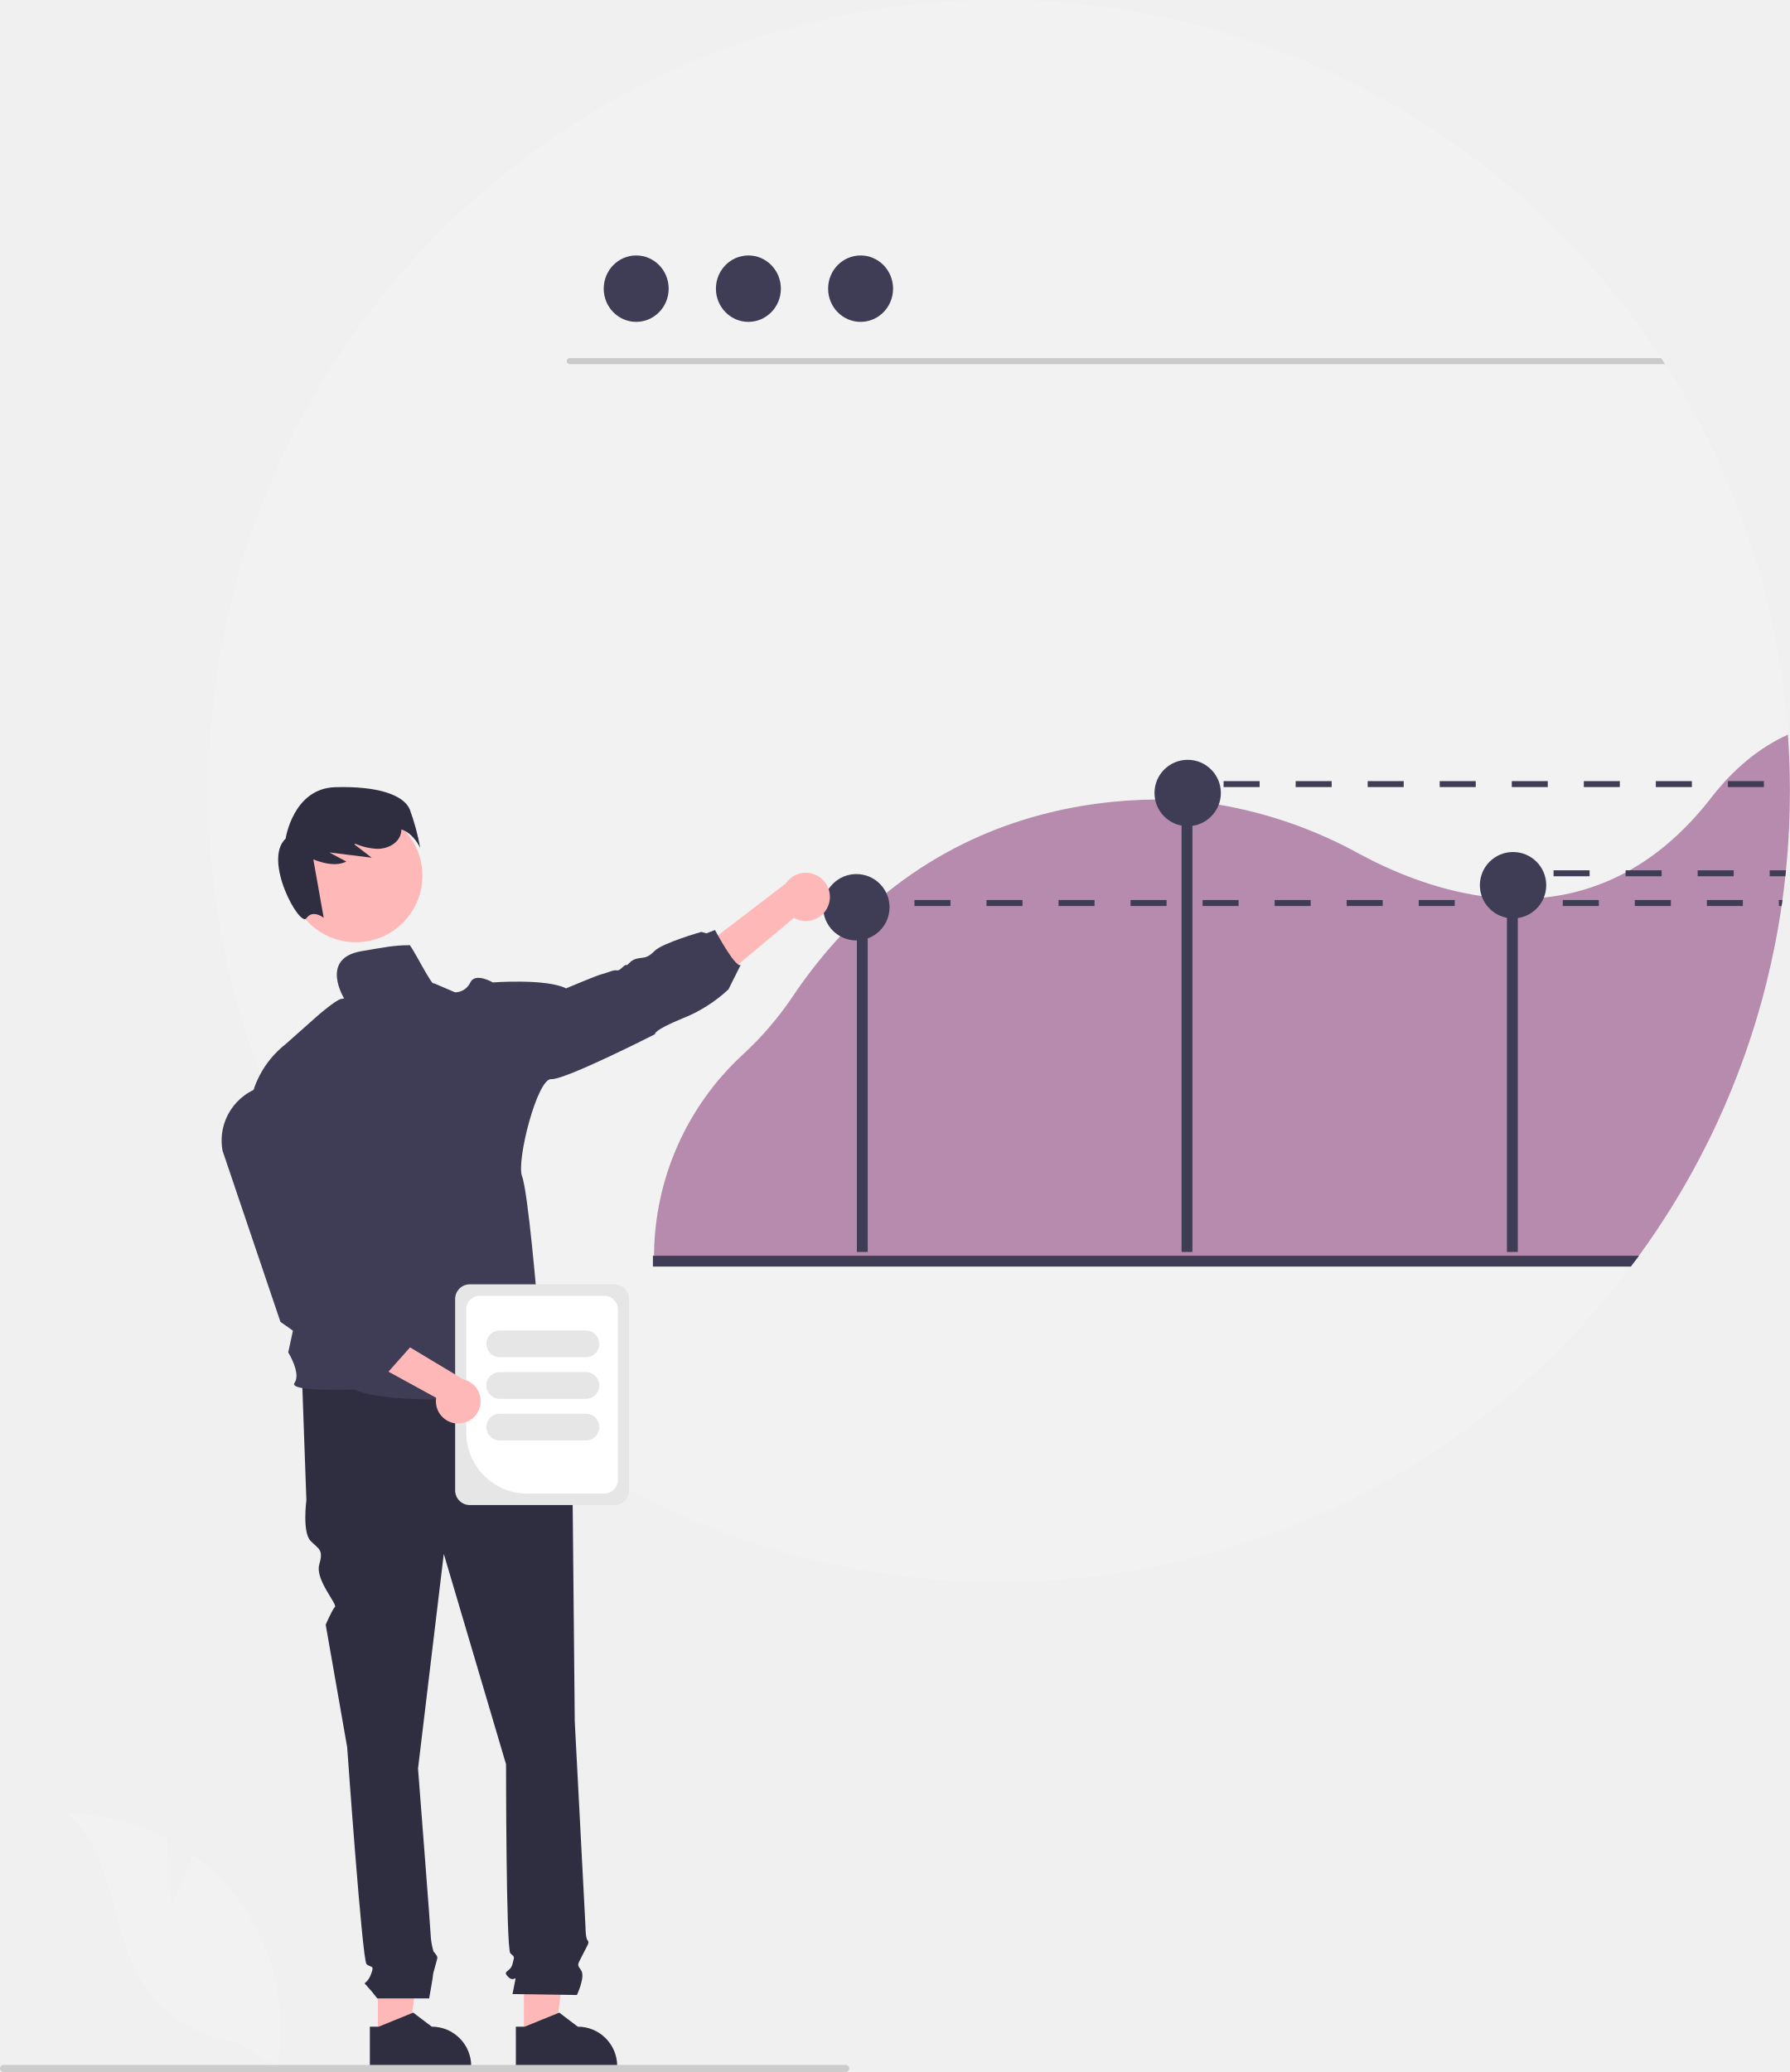
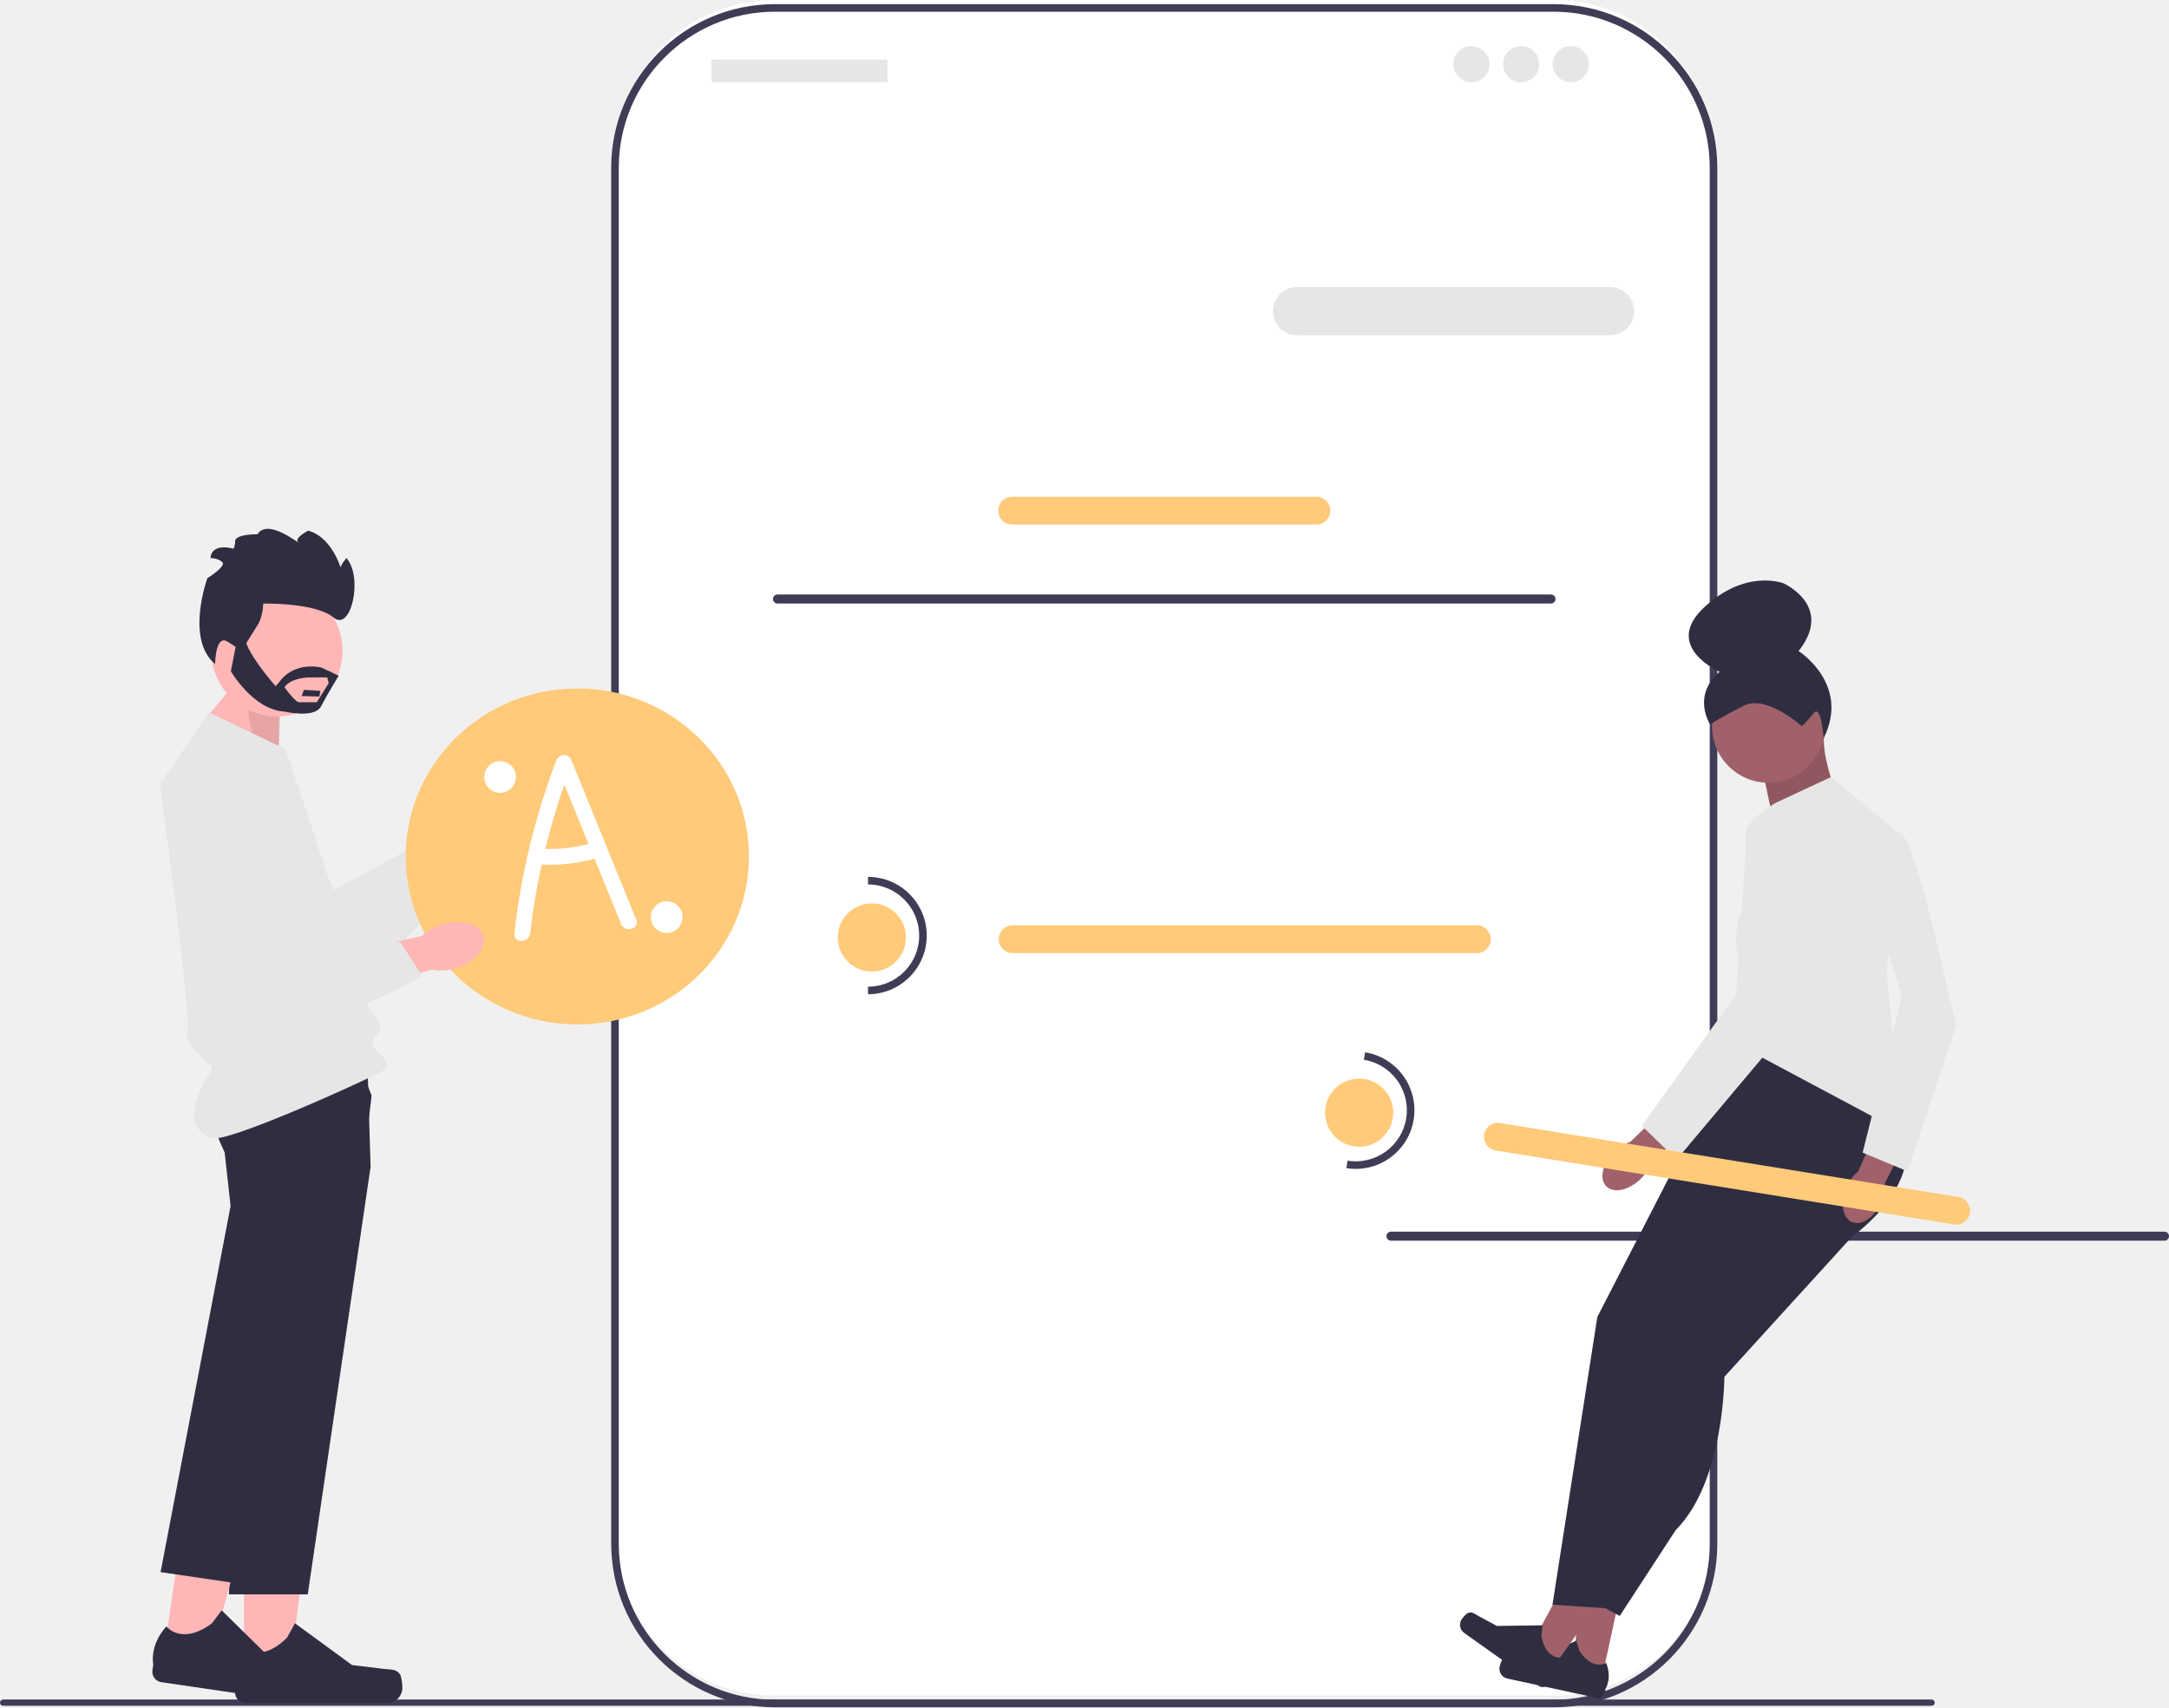
- <svg xmlns="http://www.w3.org/2000/svg" data-name="Layer 1" width="602.107" height="696.919" viewBox="0 0 602.107 696.919">
-   <path d="M901.053,367.541q0,2.97-.07,5.93c-.02,1.29-.06,2.58-.11,3.87-.01.37-.02.73-.04,1.1q-.045,1.065-.09,2.1-.33,6.915-1.02,13.73c-.02.22-.04.44-.06.65-.05.45-.09.9-.15,1.35-.14,1.35-.29,2.7-.46,4.03-.11.9-.22,1.79-.34,2.69-.06.43-.12.86-.17,1.28-.07.47-.13.93-.2,1.39-.03.2-.06.4-.09.61-.1.68-.2,1.37-.31,2.05-.13.89-.27,1.77-.42,2.66q-.21,1.32-.45,2.64c-.15.88-.31,1.76-.47,2.64-.16.89-.33,1.77-.5,2.65q-1.29,6.54-2.88,12.97-.63,2.505-1.29,5-1.095,4.05-2.31,8.06c-.23.74-.46,1.48-.69,2.21-.26.84-.53,1.68-.8,2.51-.27.84-.54,1.67-.82,2.5-.28.83-.56,1.66-.85,2.49-.28.82-.57,1.65-.87,2.47-.29.83-.59,1.65-.89,2.47-.31.82-.61,1.64-.92,2.45q-.93,2.46-1.91,4.87c-.32.81-.65,1.62-.99,2.42q-1.995,4.83-4.18,9.55c-.32.7-.64,1.4-.97,2.09-.22.46-.43.91-.65,1.37-.37.76-.73,1.51-1.1,2.26-.37.76-.75,1.53-1.14,2.3q-1.155,2.28-2.35,4.55c-.79,1.51-1.6,3.02-2.43,4.51s-1.67,2.98-2.52,4.45c-.43.74-.86,1.48-1.29,2.21q-2.595,4.395-5.36,8.69-2.745,4.275-5.67,8.45c-.97,1.39-1.96,2.78-2.96,4.15-.4.55-.8,1.09-1.2,1.63-.49.68-1,1.35-1.51,2.02a265.809,265.809,0,0,1-382.97,44.18q-4.38-3.66-8.6-7.5a267.376,267.376,0,0,1-46.71-55.98c-1.61-2.59-3.19-5.21-4.71-7.85a264.766,264.766,0,0,1-35.51-132.87c0-146.91,119.09-266,266-266a265.777,265.777,0,0,1,222.68,120.44c.44.67.88,1.35,1.32,2.03a264.422,264.422,0,0,1,41.33,124.62Q901.058,357.991,901.053,367.541Z" transform="translate(-298.9467 -101.5407)" fill="#f2f2f2" />
-   <path d="M859.053,224.011h-368.45a1.015,1.015,0,0,1,0-2.03h367.13C858.173,222.651,858.613,223.331,859.053,224.011Z" transform="translate(-298.9467 -101.5407)" fill="#cacaca" />
-   <ellipse cx="214.01" cy="97.09" rx="10.925" ry="11.169" fill="#3f3d56" />
-   <ellipse cx="251.753" cy="97.09" rx="10.925" ry="11.169" fill="#3f3d56" />
-   <ellipse cx="289.495" cy="97.09" rx="10.925" ry="11.169" fill="#3f3d56" />
-   <path d="M900.383,348.631c-9.61,4.37-18.22,11.43-25.74,21.14-8.69,11.23-18,19.14-27.51,24.5-.45.25-.89.49-1.34.73a73.528,73.528,0,0,1-27.51,8.43,83.499,83.499,0,0,1-8.76.42c-1.22-.01-2.44-.04-3.65-.1-2.87-.14-5.71-.42-8.5-.82-16.02-2.28-30.51-8.44-41.24-14.23a150.088,150.088,0,0,0-47.21-16.52q-4.44-.735-8.86-1.15c-1.22-.12-2.43-.21-3.64-.29q-4.455-.3-8.9-.28c-1.52.01-3.03.04-4.55.1-25.54,1-58.85,8.28-88.72,33.71-.4.34-.79.68-1.19,1.02-.37.32-.74.65-1.11.98a149.143,149.143,0,0,0-13.34,13.47,169.09,169.09,0,0,0-13.2,17.25,110.056,110.056,0,0,1-16.64,19.3,92.677,92.677,0,0,0-29.82,67.12v.5c-.01.54-.01,1.09-.01,1.63h330.13c.4-.54.8-1.08,1.19-1.63,1-1.37,1.99-2.76,2.96-4.15q2.925-4.17,5.67-8.45,2.775-4.29,5.36-8.69c.43-.73.86-1.47,1.29-2.21.85-1.47,1.69-2.96,2.52-4.45s1.64-3,2.43-4.51q1.2-2.265,2.35-4.55c.39-.77.77-1.54,1.14-2.3.37-.75.73-1.5,1.1-2.26.22-.46.43-.91.65-1.37.33-.69.65-1.39.97-2.09q2.19-4.725,4.18-9.55c.34-.8.67-1.61.99-2.42q.975-2.415,1.91-4.87c.31-.81.61-1.63.92-2.45.3-.82.6-1.64.89-2.47.3-.82.59-1.65.87-2.47.29-.83.57-1.66.85-2.49.28-.83.55-1.66.82-2.5.27-.83.54-1.67.8-2.51.23-.73.46-1.47.69-2.21q1.215-4.005,2.31-8.06.66-2.49,1.29-5,1.59-6.42,2.88-12.97c.17-.88.34-1.76.5-2.65.16-.88.32-1.76.47-2.64q.24-1.32.45-2.64c.15-.89.29-1.77.42-2.66.11-.68.21-1.37.31-2.05.03-.21.06-.41.09-.61.07-.47.13-.93.19-1.39.06-.43.12-.86.18-1.28.12-.9.23-1.79.34-2.69.17-1.33.32-2.68.46-4.03h.01c.04-.45.09-.9.14-1.35.02-.21.04-.43.06-.65q.69-6.81,1.02-13.73.045-1.035.09-2.1c.02-.37.03-.73.04-1.1.05-1.29.09-2.58.11-3.87q.075-2.955.07-5.93Q901.053,358.001,900.383,348.631Z" transform="translate(-298.9467 -101.5407)" fill="#b68bad" />
-   <rect x="288.244" y="314.155" width="3.648" height="106.939" fill="#3f3d56" />
-   <rect x="397.473" y="264.211" width="3.648" height="156.883" fill="#3f3d56" />
-   <rect x="506.927" y="297.047" width="3.648" height="124.047" fill="#3f3d56" />
-   <circle cx="399.522" cy="266.726" r="11.161" fill="#3f3d56" />
-   <circle cx="508.976" cy="297.737" r="11.161" fill="#3f3d56" />
-   <circle cx="288.069" cy="305.155" r="11.161" fill="#3f3d56" />
-   <path d="M850.263,523.911c-.4.55-.8,1.09-1.2,1.63-.49.68-1,1.35-1.51,2.02h-328.97v-3.65Z" transform="translate(-298.9467 -101.5407)" fill="#3f3d56" />
-   <polygon points="127.115 685.125 137.686 685.125 142.715 644.349 127.113 644.35 127.115 685.125" fill="#ffb8b8" />
-   <path d="M453.563,787.101a13.14,13.14,0,0,0-4.3-2.89,13.412,13.412,0,0,0-5.08-1l-6.23-4.72-.33.13-11.28,4.59h-2.98v13.7h34.09v-.43A13.16,13.16,0,0,0,453.563,787.101Z" transform="translate(-298.9467 -101.5407)" fill="#2f2e41" />
-   <polygon points="176.228 685.125 186.799 685.125 191.828 644.349 176.226 644.35 176.228 685.125" fill="#ffb8b8" />
-   <path d="M502.683,787.101a13.077,13.077,0,0,0-4.31-2.89,13.336,13.336,0,0,0-5.08-1l-6.22-4.72-.34.14-11.28,4.58h-2.98l.01,13.7h34.08v-.43A13.192,13.192,0,0,0,502.683,787.101Z" transform="translate(-298.9467 -101.5407)" fill="#2f2e41" />
-   <path d="M483.625,563.522,400.566,565.689l1.444,40.446s-1.444,10.834,1.444,13.723,4.333,2.889,2.889,7.945,6.187,13.313,5.26,14.24-3.094,5.983-3.094,5.983l7.222,41.168s5.056,71.503,6.5,72.947,2.889,0,1.444,3.611-2.889,2.167-1.444,3.611a53.192,53.192,0,0,1,3.611,4.333h17.462s1.317-7.222,1.317-7.945,1.444-5.056,1.444-5.778-1.277-1.999-1.277-1.999a23.761,23.761,0,0,1-.89-4.501c0-1.444-4.333-57.058-4.333-57.058l8.667-72.225,20.945,70.78s0,62.113,1.444,63.558,1.444.722.722,3.611-3.611,2.167-1.444,4.333,2.889-1.444,2.167,2.167l-.722,3.611,21.667.31s2.889-6.088,1.444-8.255-1.358-1.575.404-5.121,2.485-4.268,1.762-4.99-.722-4.564-.722-4.564l-3.611-69.106s-.722-72.947-.722-75.114a7.204,7.204,0,0,1,.6-3.249v-2.941l-2.767-10.421Z" transform="translate(-298.9467 -101.5407)" fill="#2f2e41" />
-   <path d="M577.621,405.998a8.065,8.065,0,0,1-11.61,4.261l-36.054,30.205-1.959-14.764,35.264-26.995a8.109,8.109,0,0,1,14.359,7.293Z" transform="translate(-298.9467 -101.5407)" fill="#ffb8b8" />
-   <circle cx="119.696" cy="294.534" r="22.39" fill="#ffb8b8" />
-   <path d="M436.794,373.792c-2.084-4.968-11.017-7.918-25.153-7.474s-16.611,17.301-16.611,17.301c-7.786,7.257,4.784,29.914,6.965,26.79,2.181-3.124,5.842-.171,5.842-.171l-3.489-19.627c3.685,1.418,7.648,2.369,11.114.718l-5.743-3.071,14.278,1.777-5.888-4.53c.143-.047.285-.096.428-.144a20.924,20.924,0,0,0,7.46,1.694c3.002-.022,6.192-1.429,7.45-4.155a6.139,6.139,0,0,0,.533-2.376c4.139,1.344,6.313,6.193,6.313,6.193A76.403,76.403,0,0,0,436.794,373.792Z" transform="translate(-298.9467 -101.5407)" fill="#2f2e41" />
-   <path d="M436.565,419.465c-5,0-8.22.69-16,2-14.36,2.42-5.76,16.065-5.76,16.065s.65-.33-1.11,0-7.76,5.52-7.76,5.52l-10.73,9.53c-16.17,12.69-12.55,32.49-12.55,32.49l23.58,23.73-10.33,47.61s4.39,7.07,2.12,10.24,20,2.26,20,2.26c15.37,6.85,69.52,1.06,69.52,1.06-.75-1.96-8-17.15-8-17.15,3.15-5.44.15-13.3.15-13.3s-3.13-37.18-5.13-42.32,5.12-32.99,9.8-32.69,34.91-15.12,34.91-15.12-.76-1.21,9.22-5.29a48.911,48.911,0,0,0,15.49-9.77l4.1-8.19c-1.97.76-8.62-11.78-8.62-11.78l-2.9,1.105-1.68-.485s-13.11,3.73-15.79,6.45-3.58,1.96-6,2.57-2.72,2.31-3.48,2.12-2.11,2.11-3.17,1.81-3.33.91-4.84,1.21-12.24,4.84-12.24,4.84c-6.64-3.36-24.64-2-24.64-2s-5.89-3.47-7.56,0a5.69,5.69,0,0,1-5.13,3.33l-7.18-3.07C444.438,433.763,436.606,417.887,436.565,419.465Z" transform="translate(-298.9467 -101.5407)" fill="#3f3d56" />
-   <path d="M356.278,742.531l-.998-22.434a72.455,72.455,0,0,0-33.796-8.555c16.231,13.27,14.203,38.851,25.208,56.697a43.582,43.582,0,0,0,31.959,20.14l13.583,8.316A73.03,73.03,0,0,0,376.842,737.516a70.543,70.543,0,0,0-12.964-12.046C360.624,734.048,356.278,742.531,356.278,742.531Z" transform="translate(-298.9467 -101.5407)" fill="#f2f2f2" />
-   <path d="M298.947,797.269a1.186,1.186,0,0,0,1.19,1.19h283.29a1.19,1.19,0,1,0,0-2.38h-283.29A1.187,1.187,0,0,0,298.947,797.269Z" transform="translate(-298.9467 -101.5407)" fill="#ccc" />
-   <rect x="289.494" y="302.729" width="6" height="2" fill="#3f3d56" />
-   <path d="M606.553,404.271v2h12.12v-2Zm24.24,0v2h12.11v-2Zm24.23,0v2h12.12v-2Zm24.23,0v2h12.12v-2Zm24.24,0v2h12.11v-2Zm24.23,0v2h12.12v-2Zm24.23,0v2h12.12v-2Zm24.24,0v2h12.11v-2Zm24.23,0v2h12.12v-2Zm24.23,0v2h12.12v-2Zm24.23,0v2h12.12v-2Zm24.24,0v2h12.11v-2Zm24.23,0v2h.9c.03-.21.06-.41.09-.61.07-.46.13-.92.2-1.39Z" transform="translate(-298.9467 -101.5407)" fill="#3f3d56" />
-   <rect x="393.494" y="262.729" width="6" height="2" fill="#3f3d56" />
-   <path d="M710.553,364.271v2h12.12v-2Zm24.24,0v2h12.11v-2Zm24.23,0v2h12.12v-2Zm24.23,0v2h12.12v-2Zm24.24,0v2h12.11v-2Zm24.23,0v2h12.12v-2Zm24.23,0v2h12.12v-2Zm24.24,0v2h12.11v-2Z" transform="translate(-298.9467 -101.5407)" fill="#3f3d56" />
-   <rect x="504.494" y="292.729" width="6" height="2" fill="#3f3d56" />
-   <path d="M821.553,394.271v2h12.12v-2Zm24.24,0v2h12.11v-2Zm24.23,0v2h12.12v-2Zm24.23,0v2h5.27c.04-.45.09-.9.14-1.35.02-.21.04-.43.06-.65Z" transform="translate(-298.9467 -101.5407)" fill="#3f3d56" />
-   <path d="M452.053,602.85V538.44a4.923,4.923,0,0,1,4.917-4.917h48.643a4.923,4.923,0,0,1,4.917,4.917v64.409a4.923,4.923,0,0,1-4.917,4.917H456.97A4.923,4.923,0,0,1,452.053,602.85Z" transform="translate(-298.9467 -101.5407)" fill="#e6e6e6" />
-   <path d="M455.785,583.395V541.987a4.61,4.61,0,0,1,4.605-4.605h41.805a4.61,4.61,0,0,1,4.605,4.605v57.316a4.61,4.61,0,0,1-4.605,4.605H476.297A20.536,20.536,0,0,1,455.785,583.395Z" transform="translate(-298.9467 -101.5407)" fill="#fff" />
-   <path d="M462.553,553.541a4.505,4.505,0,0,1,4.5-4.5h29a4.5,4.5,0,1,1,0,9h-29A4.505,4.505,0,0,1,462.553,553.541Z" transform="translate(-298.9467 -101.5407)" fill="#e6e6e6" />
-   <path d="M462.553,567.541a4.505,4.505,0,0,1,4.5-4.5h29a4.5,4.5,0,1,1,0,9h-29A4.505,4.505,0,0,1,462.553,567.541Z" transform="translate(-298.9467 -101.5407)" fill="#e6e6e6" />
-   <path d="M462.553,581.541a4.505,4.505,0,0,1,4.5-4.5h29a4.5,4.5,0,1,1,0,9h-29A4.505,4.505,0,0,1,462.553,581.541Z" transform="translate(-298.9467 -101.5407)" fill="#e6e6e6" />
-   <path d="M453.202,580.349a7.483,7.483,0,0,1-7.528-8.659l-41.53-22.739,12.155-6.574,38.486,23.114a7.524,7.524,0,0,1-1.582,14.858Z" transform="translate(-298.9467 -101.5407)" fill="#ffb8b8" />
-   <path d="M429.053,563.541l-14.727-2.616-5.273-4.384-3.546-1.806-12.223-8.579-.036-.108-19.421-57.41a18.804,18.804,0,0,1,13.915-21.737h0a18.784,18.784,0,0,1,23.168,15.86l6.25,49.203,10.361,10.7,4.533.878,1.043,4.881,3.957,6.119Z" transform="translate(-298.9467 -101.5407)" fill="#3f3d56" />
+ <svg xmlns="http://www.w3.org/2000/svg" width="820.254" height="645.769" viewBox="0 0 820.254 645.769">
+   <g>
+     <path d="M215.144,291.444c-1.806,0-3.274,1.468-3.274,3.274v26.191c0,1.806,1.468,3.274,3.274,3.274s3.274-1.468,3.274-3.274v-26.191c0-1.806-1.468-3.274-3.274-3.274Z" fill="#3f3d56" />
+     <path d="M587.537,0H293.04c-33.396,0-60.469,27.073-60.469,60.469V580.869c0,33.396,27.073,60.469,60.469,60.469h294.498c33.396,0,60.469-27.073,60.469-60.469V60.469c0-33.396-27.073-60.469-60.469-60.469Z" fill="#fff" />
+     <path d="M587.538,645.769H293.04c-34.132,0-61.901-27.768-61.901-61.9V63.469c0-34.132,27.769-61.901,61.901-61.901h294.498c34.132,0,61.901,27.769,61.901,61.901V583.869c0,34.132-27.769,61.9-61.901,61.9ZM293.04,4.432c-32.553,0-59.037,26.484-59.037,59.037V583.869c0,32.553,26.484,59.037,59.037,59.037h294.498c32.553,0,59.037-26.483,59.037-59.037V63.469c0-32.553-26.484-59.037-59.037-59.037H293.04Z" fill="#3f3d56" />
+     <path d="M608.87,126.804h-118.372c-5.021,0-9.106-4.085-9.106-9.106s4.085-9.106,9.106-9.106h118.372c5.021,0,9.106,4.085,9.106,9.106s-4.085,9.106-9.106,9.106Z" fill="#e6e6e6" />
+     <path d="M497.821,198.41h-115.063c-2.901,0-5.261-2.36-5.261-5.261,0-2.901,2.36-5.26,5.261-5.26h115.063c2.901,0,5.26,2.359,5.26,5.26,0,2.901-2.359,5.261-5.26,5.261Z" fill="#ffca79" />
+     <rect x="269.054" y="22.557" width="66.581" height="8.536" rx=".31" ry=".31" fill="#e6e6e6" />
+     <circle cx="556.463" cy="24.264" r="6.829" fill="#e6e6e6" />
+     <circle cx="575.242" cy="24.264" r="6.829" fill="#e6e6e6" />
+     <circle cx="594.021" cy="24.264" r="6.829" fill="#e6e6e6" />
+     <path d="M292.323,226.571c0,.945,.759,1.704,1.704,1.704h292.523c.945,0,1.704-.759,1.704-1.704,0-.945-.759-1.704-1.704-1.704H294.027c-.945,0-1.704,.759-1.704,1.704Z" fill="#3f3d56" />
+     <path d="M524.323,467.571c0,.945,.759,1.704,1.704,1.704h292.523c.945,0,1.704-.759,1.704-1.704,0-.945-.759-1.704-1.704-1.704h-292.523c-.945,0-1.704,.759-1.704,1.704Z" fill="#3f3d56" />
+     <path d="M558.499,360.498h-175.548c-2.901-0-5.261-2.36-5.261-5.261,0-2.901,2.36-5.26,5.261-5.26h175.548c2.901,0,5.26,2.359,5.26,5.26,0,2.901-2.359,5.261-5.26,5.261Z" fill="#ffca79" />
+     <circle cx="329.706" cy="354.587" r="12.887" fill="#ffca79" />
+     <path d="M328.274,376.066v-2.864c10.659,0,19.331-8.672,19.331-19.331s-8.672-19.331-19.331-19.331v-2.864c12.238,0,22.194,9.956,22.194,22.194s-9.956,22.194-22.194,22.194Z" fill="#3f3d56" />
+     <path id="uuid-9e40be56-d004-4de8-84cd-e8041855938b-135" d="M174.781,302.615c5.257-5.35,12.278-6.974,15.682-3.628,3.404,3.346,1.901,10.394-3.358,15.745-2.072,2.166-4.632,3.805-7.467,4.779l-22.559,22.385-10.279-10.81,23.331-20.92c.925-2.852,2.519-5.441,4.65-7.551Z" fill="#ffb6b6" />
+     <path d="M102.633,284.137l23.653,52.473,37.77-20.445,13.517,7.174s-30.876,51.62-52.018,45.744c-21.141-5.876-58.682-59.158-51.918-75.602,6.764-16.444,28.995-9.343,28.995-9.343Z" fill="#e6e6e6" />
+     <path d="M0,644.013c0,.66,.53,1.19,1.19,1.19H730.48c.66,0,1.19-.53,1.19-1.19,0-.66-.53-1.19-1.19-1.19H1.19c-.66,0-1.19,.53-1.19,1.19Z" fill="#3f3d56" />
+     <ellipse cx="218.322" cy="323.947" rx="64.899" ry="63.532" fill="#ffca79" />
+     <g>
+       <polygon points="92.261 633.848 109.508 633.847 117.713 567.322 92.258 567.324 92.261 633.848" fill="#ffb6b6" />
+       <path d="M151.351,633.457h0c.537,.904,.82,3.824,.82,4.875h0c0,3.233-2.621,5.854-5.854,5.854h-53.412c-2.205,0-3.993-1.788-3.993-3.993v-2.224s-2.642-6.683,2.798-14.921c0,0,6.761,6.45,16.864-3.653l2.979-5.397,21.565,15.772,11.953,1.471c2.615,.322,4.934-.05,6.279,2.216h0Z" fill="#2f2e41" />
+     </g>
+     <polygon points="105.312 287.504 105.661 264.242 91.316 255.3 75.717 274.38 105.312 287.504" fill="#ffb6b6" />
+     <polygon points="105.312 287.504 106.241 264.822 91.316 255.3 96.387 283.37 105.312 287.504" opacity=".1" />
+     <path d="M140.15,441.325l-23.766,161.722h-29.817l3.965-92.315,2.087-48.54-6.052-23.105s-2.759-5.136-5.084-11.361c-2.62-7.025-4.689-15.448-1.617-19.441,1.13-1.472,4.069-2.562,8.063-3.374,2.44-.498,5.281-.887,8.347-1.188,17.633-1.745,42.714-.655,42.714-.655l.638,21.041,.354,11.749,.168,5.466Z" fill="#2f2e41" />
+     <g>
+       <polygon points="61.88 625.939 78.944 628.446 96.738 563.822 71.553 560.122 61.88 625.939" fill="#ffb6b6" />
+       <path d="M120.399,634.147h0c.4,.973,.255,3.902,.102,4.943h0c-.47,3.198-3.444,5.41-6.643,4.94l-52.844-7.769c-2.182-.321-3.691-2.35-3.37-4.532l.323-2.2s-1.642-6.997,4.938-14.355c0,0,5.751,7.365,17.216-1.161l3.733-4.906,19.042,18.741,11.612,3.194c2.541,.699,4.889,.668,5.89,3.105l0,0Z" fill="#2f2e41" />
+     </g>
+     <path d="M140.524,414.354l-3.26,28.072-17.777,59.156-29.263,97.391-29.497-4.335,26.473-138.475-2.621-23.745s-.854-2.36-1.832-5.816c-1.942-6.836-4.378-17.968-1.698-23.647,.362-.772,.816-1.442,1.378-1.984,1.054-1.022,3.197-1.643,6.067-1.972,11.998-1.356,36.706,2.522,47.701,4.426l4.329,10.929Z" fill="#2f2e41" />
+     <path d="M78.997,269.459l28.982,13.912s30.721,91.005,30.721,95.642c0,4.637,8.695,7.535,3.478,12.752s9.71,9.635,1.667,13.802c-8.043,4.167-58.217,26.96-63.796,24.905-15.387-5.669,.652-26.5,.652-26.5,0,0-11.559-9.309-9.82-13.946,1.739-4.637-10.434-93.323-10.434-93.323l18.549-27.243Z" fill="#e6e6e6" />
+     <g>
+       <path id="uuid-73aedec7-8a7b-498d-9bbc-62d5085a8040-136" d="M167.309,349.648c7.193-2.125,14.12-.136,15.471,4.442,1.352,4.578-3.383,10.01-10.579,12.135-2.863,.888-5.897,1.078-8.848,.553l-30.59,8.619-3.739-14.441,30.553-6.964c2.193-2.045,4.844-3.534,7.731-4.344Z" fill="#ffb6b6" />
+       <path d="M113.204,298.469l-4.795,57.358,42.946,.462,8.335,12.834s-52.053,30.14-67.684,14.739c-15.63-15.401-22.585-80.207-8.688-91.3,13.897-11.093,29.885,5.907,29.885,5.907Z" fill="#e6e6e6" />
+     </g>
+     <g>
+       <circle cx="104.708" cy="246.163" r="24.828" fill="#ffb6b6" />
+       <path d="M91.317,246.261s3.91-6.451,6.06-9.775c2.15-3.323,2.15-8.192,2.15-8.192,0,0,19.94-.409,26.587,5.26s11.339-15.248,4.887-22.482c0,0-2.737,3.128-2.15,4.301l.586,1.173s-3.323-13.294-12.903-15.835c0,0-5.329,2.752-3.837,4.309,1.491,1.556-11.411-9.391-15.321-2.94,0,0-9.579-.195-8.406,3.323l-.586,2.15s-8.211-2.541-8.797,3.519c0,0,2.932,0,4.496,1.564,1.564,1.564-5.669,6.06-5.669,6.06,0,0-8.406,23.068,2.932,32.452,0,0,.098-11.241,4.594-8.504s5.376,3.617,5.376,3.617Z" fill="#2f2e41" />
+       <g>
+         <polygon points="114.944 260.923 114.052 263.269 120.738 263.464 121.184 261.314 114.944 260.923" fill="#2f2e41" />
+         <path d="M121.63,252.517s-10.029-2.737-16.046,5.474l-1.337,1.564s-12.703-14.271-11.589-19.549l-2.674,.195-2.674,13.685s8.469,14.662,20.28,15.248c0,0,11.366,2.737,13.817-1.955,2.451-4.692,6.672-11.61,6.672-11.61l-6.449-3.052Zm-1.824,13.098h-6.645c-1.56,0-5.572-5.669-5.572-5.669,2.229-3.519,8.914-3.714,8.914-3.714h7.261l.54,2.15-4.498,7.233Z" fill="#2f2e41" />
+       </g>
+     </g>
+     <g>
+       <polygon points="605.599 635.737 594.698 633.381 598.597 590.213 614.686 593.69 605.599 635.737" fill="#a0616a" />
+       <path d="M568.303,627.421h0c-.463,.498-1.041,2.305-1.184,2.969h0c-.441,2.043,.857,4.058,2.901,4.499l33.76,7.294c1.394,.301,2.768-.585,3.069-1.979l.304-1.406s2.583-3.864,.269-9.813c0,0-5.154,3.154-10.16-4.612l-1.146-3.818-15.785,7.024-7.756-.702c-1.697-.154-3.112-.705-4.271,.543l-0-0Z" fill="#2f2e41" />
+     </g>
+     <g>
+       <polygon points="586.1 632.435 577.006 625.979 597.576 587.827 610.999 597.355 586.1 632.435" fill="#a0616a" />
+       <path d="M555.086,610.114h0c-.622,.276-1.864,1.709-2.257,2.264h0c-1.21,1.705-.809,4.068,.896,5.278l28.166,19.989c1.163,.825,2.775,.552,3.6-.611l.832-1.173s3.895-2.536,4.109-8.916c0,0-5.979,.871-7.526-8.237l.449-3.961-17.275,.246-6.854-3.698c-1.5-.809-2.583-1.873-4.14-1.181l-0-0Z" fill="#2f2e41" />
+     </g>
+     <path d="M717.117,419.008s16.959,23.058-16.959,48.981l-69.251-22.128,24.732-51.585,21.906-12.013,39.572,36.745Z" fill="#2f2e41" />
+     <polyline points="630.907 445.86 604.055 498.151 587.095 606.974 608.294 608.387 629.494 505.218 666.945 449.393 640.8 437.38" fill="#2f2e41" />
+     <path d="M700.158,451.563v16.425l-48.051,52.775s0,39.572-18.373,57.944l-21.199,32.505-18.373-9.893,26.852-94.69,48.051-62.184,31.092,7.116Z" fill="#2f2e41" />
+     <path d="M666.011,288.723l7.287,34.511,27.781-6.789s-13.733-28.562-11-39.877l-24.068,12.155Z" fill="#a0616a" />
+     <path d="M666.011,288.723l7.287,34.511,27.781-6.789s-13.733-28.562-11-39.877l-24.068,12.155Z" opacity=".1" />
+     <path d="M692.385,293.933l-21.199,9.893s-10.906,6.666-11.106,11.106c-.2,4.44,1.213,25.639,1.213,25.639,0,0-8.48,8.48-2.827,25.439l-2.827,28.266,63.598,33.919-5.653-59.358,2.827-55.118-24.026-19.786Z" fill="#e6e6e6" />
+     <g>
+       <path id="uuid-8e851e4b-a66f-4616-8a31-24a5e3f3093d-137" d="M711.413,454.766c-2.482,5.695-7.432,9.03-11.056,7.45-3.624-1.58-4.549-7.477-2.065-13.174,.961-2.289,2.456-4.315,4.36-5.908l10.821-23.997,11.153,5.318-11.852,23.092c.129,2.48-.337,4.955-1.361,7.218Z" fill="#a0616a" />
+       <path d="M700.158,317.252s15.546-9.893,21.199,1.413c5.653,11.306,18.373,69.251,18.373,69.251l-18.373,55.118-16.959-7.066,14.839-59.319-19.079-59.397Z" fill="#e6e6e6" />
+     </g>
+     <g>
+       <path id="uuid-35301953-803a-439b-9845-5bf97a98fdf5-138" d="M620.481,445.869c-4.406,4.38-10.237,5.657-13.024,2.853-2.787-2.804-1.474-8.627,2.933-13.008,1.737-1.774,3.873-3.107,6.23-3.886l18.901-18.322,8.409,9.053-19.526,17.101c-.793,2.353-2.139,4.482-3.924,6.209Z" fill="#a0616a" />
+       <path d="M660.677,313.88s27.103-1.108,28.194,11.485c1.09,12.594-17.438,68.787-17.438,68.787l-37.386,44.473-13.163-12.817,35.649-49.68,4.145-62.248Z" fill="#e6e6e6" />
+     </g>
+     <g>
+       <path d="M738.935,463.127l-173.308-27.953c-2.864-.462-4.818-3.168-4.356-6.032,.462-2.864,3.168-4.817,6.032-4.355l173.308,27.953c2.864,.462,4.817,3.167,4.355,6.031-.462,2.864-3.167,4.818-6.031,4.356Z" fill="#ffca79" />
+       <circle cx="514.003" cy="420.86" r="12.887" fill="#ffca79" />
+       <path d="M509.169,441.837l.456-2.827c10.523,1.697,20.465-5.482,22.162-16.006,1.697-10.523-5.483-20.465-16.006-22.162l.456-2.827c12.082,1.949,20.326,13.363,18.377,25.445-1.949,12.082-13.363,20.326-25.445,18.377Z" fill="#3f3d56" />
+     </g>
+     <g>
+       <circle cx="668.79" cy="274.714" r="21.344" fill="#a0616a" />
+       <path d="M681.404,274.714s-13.325-12.095-21.862-7.826c-8.538,4.269-12.806,7.115-12.806,7.115,0,0-7.115-10.672,3.557-19.921,0,0-21.722-9.49-5.881-24.311,15.841-14.82,30.071-9.129,30.071-9.129,0,0,19.21,8.538,5.692,25.613,0,0,19.693,12.49,9.491,32.925,0,0-.953-13.004-3.799-9.446s-4.462,4.98-4.462,4.98Z" fill="#2f2e41" />
+     </g>
+     <path d="M240.62,347.867c-8.159-20.061-16.319-40.123-24.479-60.184-1.127-2.771-4.657-2.869-5.757,0-8.062,21.033-13.33,42.979-15.863,65.356-.431,3.811,5.542,3.781,5.97,0,.991-8.757,2.463-17.448,4.352-26.046,6.724,.353,13.502-.402,19.991-2.198,3.343,8.22,6.686,16.439,10.029,24.658,1.429,3.512,7.206,1.976,5.757-1.587Zm-34.423-26.776c2.011-8.231,4.422-16.365,7.219-24.368l9.15,22.497c-5.359,1.407-10.841,2.032-16.369,1.871Z" fill="#fff" />
+   </g>
+   <circle cx="252.127" cy="346.885" r="6" fill="#fff" />
+   <circle cx="189.127" cy="293.885" r="6" fill="#fff" />
</svg>
